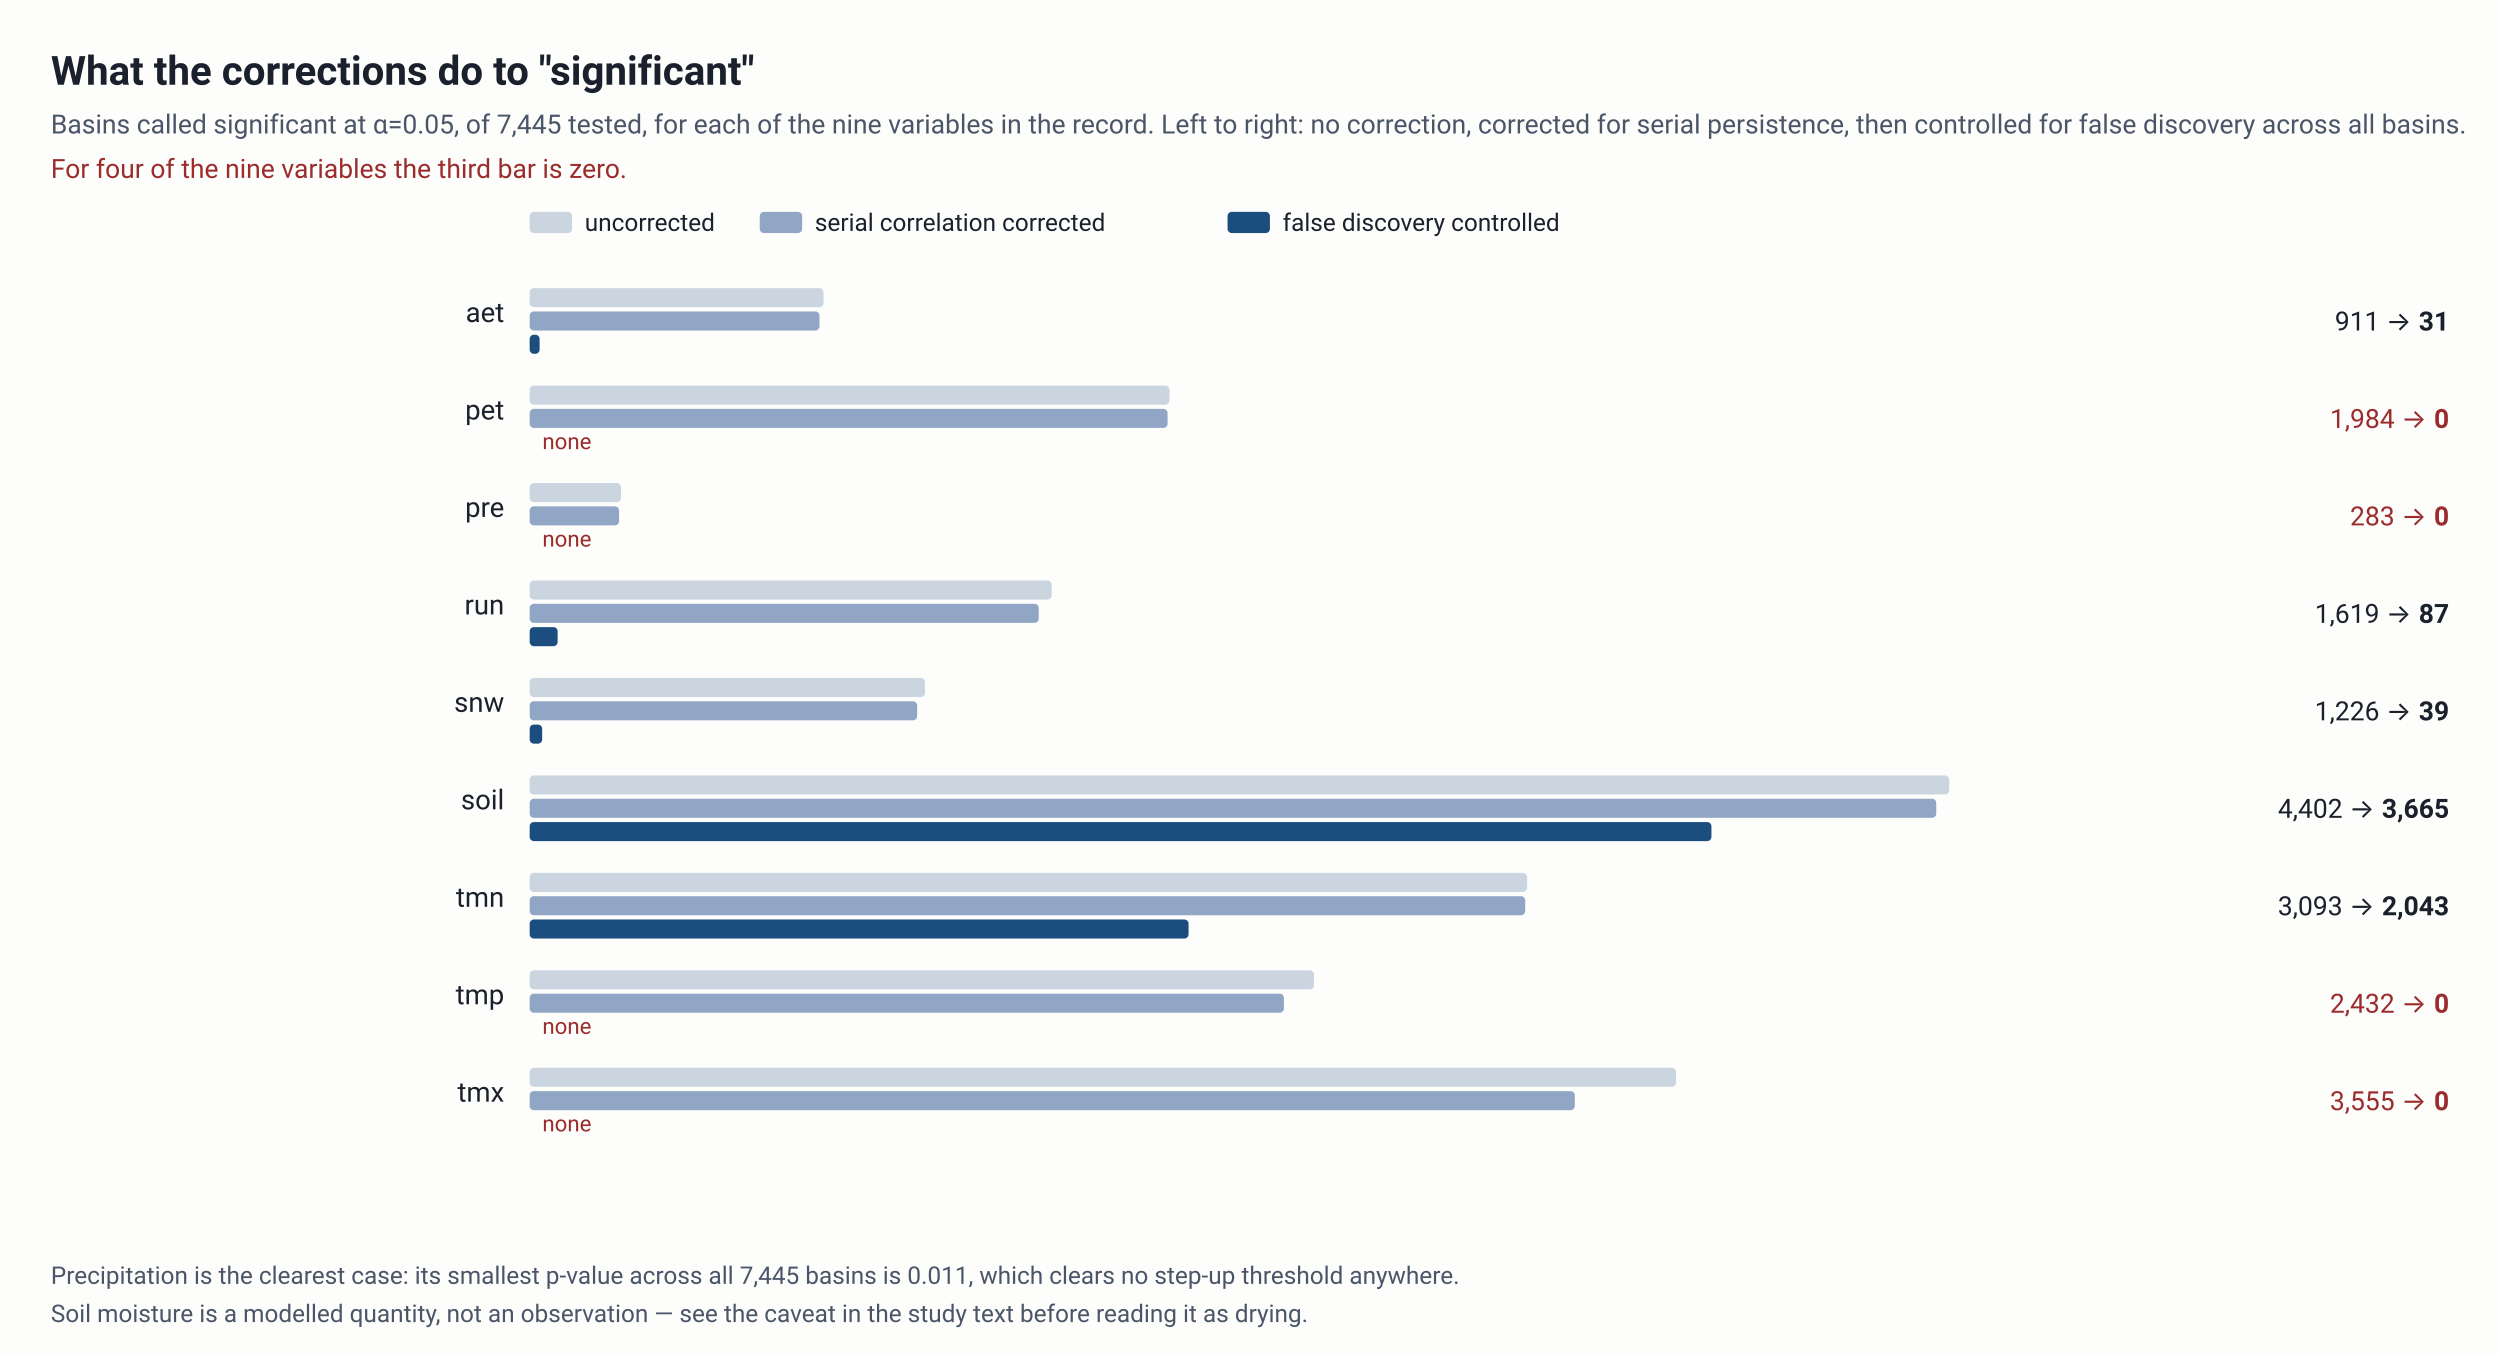
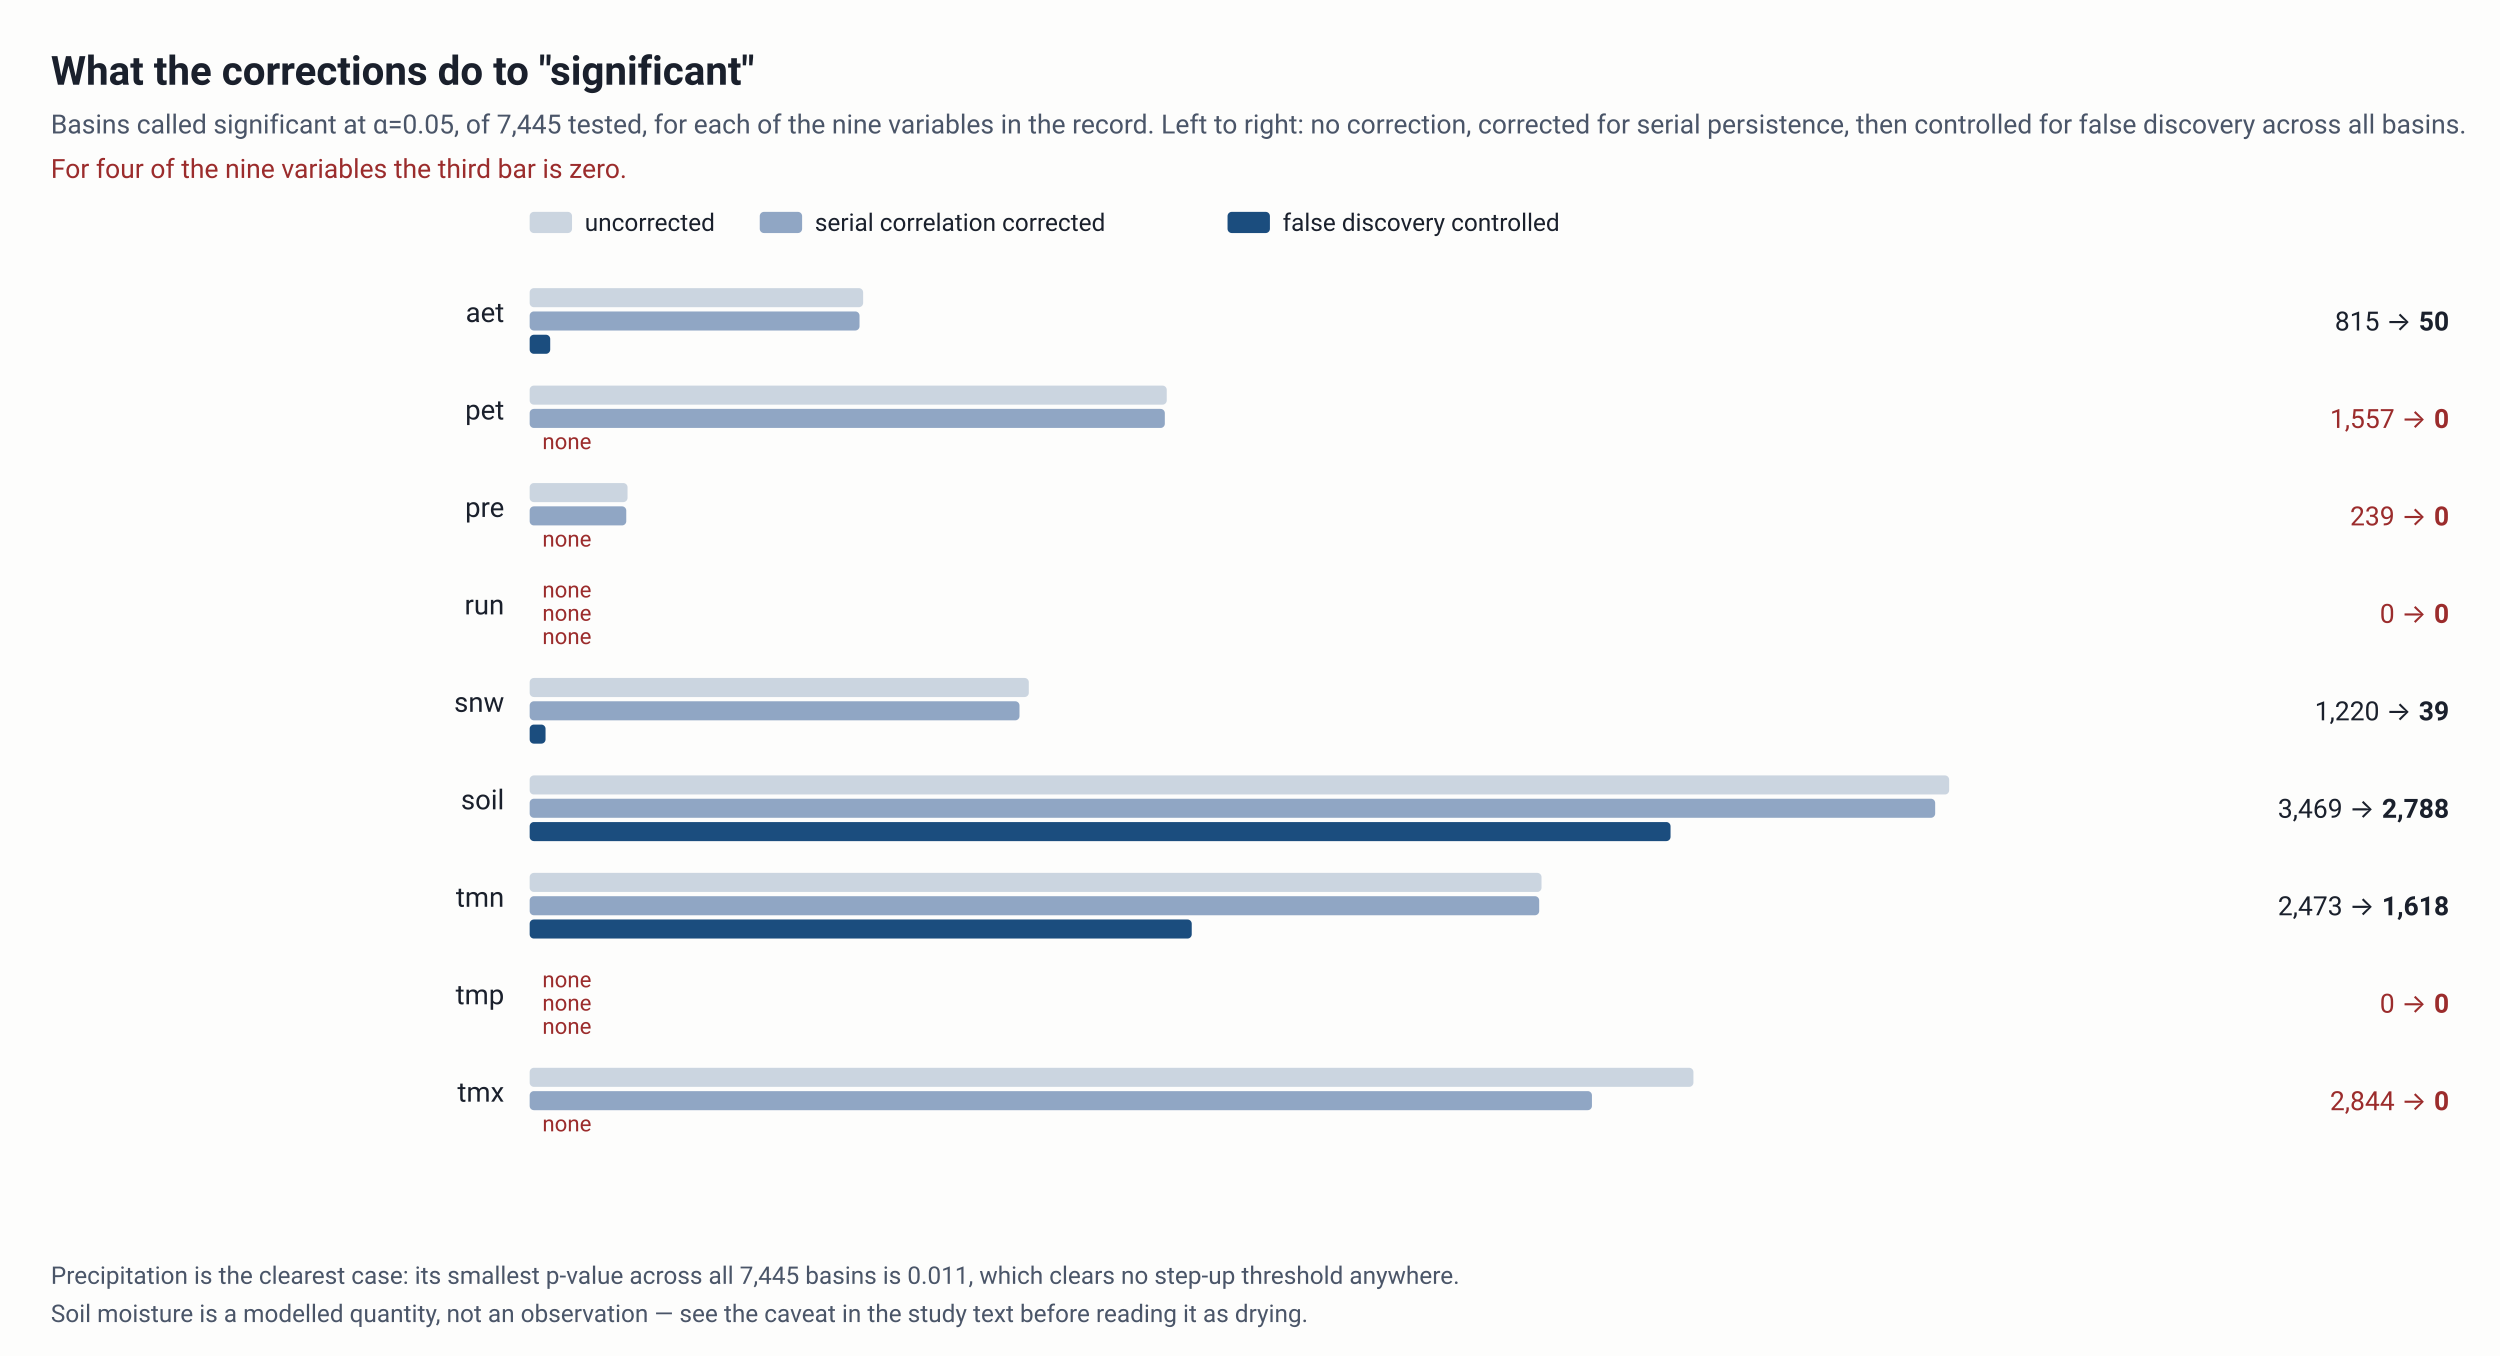
<svg xmlns="http://www.w3.org/2000/svg" viewBox="0 0 1180 640" font-family="system-ui, -apple-system, Segoe UI, Roboto, sans-serif">
  <rect width="1180" height="640" fill="#fdfdfc" />
  <text x="24" y="40" font-size="19" font-weight="650" fill="#1a202c">What the corrections do to "significant"</text>
  <text x="24" y="63" font-size="12.5" fill="#4a5568">Basins called significant at α=0.05, of 7,445 tested, for each of the nine variables in the record. Left to right: no correction, corrected for serial persistence, then controlled for false discovery across all basins.</text>
  <text x="24" y="84" font-size="12.5" fill="#9b2c2c">For four of the nine variables the third bar is zero.</text>
  <rect x="250" y="100" width="20" height="10" rx="2" fill="#cbd5e0" />
  <text x="276" y="109" font-size="11.5" fill="#1a202c">uncorrected</text>
  <rect x="358.6" y="100" width="20" height="10" rx="2" fill="#90a6c4" />
  <text x="384.6" y="109" font-size="11.5" fill="#1a202c">serial correlation corrected</text>
  <rect x="579.4" y="100" width="20" height="10" rx="2" fill="#1b4d7e" />
  <text x="605.4" y="109" font-size="11.5" fill="#1a202c">false discovery controlled</text>
  <text x="238" y="152" text-anchor="end" font-size="13" fill="#1a202c">aet</text>
-   <rect x="250" y="136.0" width="138.7" height="9" rx="2" fill="#cbd5e0" />
-   <rect x="250" y="147.0" width="136.8" height="9" rx="2" fill="#90a6c4" />
-   <rect x="250" y="158.0" width="4.7" height="9" rx="2" fill="#1b4d7e" />
-   <text x="1156" y="156" text-anchor="end" font-size="12.5" fill="#1a202c">911 → <tspan font-weight="650">31</tspan>
+   <rect x="250" y="136.0" width="157.4" height="9" rx="2" fill="#cbd5e0" />
+   <rect x="250" y="147.0" width="155.7" height="9" rx="2" fill="#90a6c4" />
+   <rect x="250" y="158.0" width="9.7" height="9" rx="2" fill="#1b4d7e" />
+   <text x="1156" y="156" text-anchor="end" font-size="12.5" fill="#1a202c">815 → <tspan font-weight="650">50</tspan>
  </text>
  <text x="238" y="198" text-anchor="end" font-size="13" fill="#1a202c">pet</text>
-   <rect x="250" y="182.0" width="302.0" height="9" rx="2" fill="#cbd5e0" />
-   <rect x="250" y="193.0" width="301.1" height="9" rx="2" fill="#90a6c4" />
+   <rect x="250" y="182.0" width="300.7" height="9" rx="2" fill="#cbd5e0" />
+   <rect x="250" y="193.0" width="299.8" height="9" rx="2" fill="#90a6c4" />
  <rect x="250" y="204.0" width="0.0" height="9" rx="2" fill="#1b4d7e" />
  <text x="256" y="212.0" font-size="10.5" fill="#9b2c2c">none</text>
-   <text x="1156" y="202" text-anchor="end" font-size="12.5" fill="#9b2c2c">1,984 → <tspan font-weight="650">0</tspan>
+   <text x="1156" y="202" text-anchor="end" font-size="12.5" fill="#9b2c2c">1,557 → <tspan font-weight="650">0</tspan>
  </text>
  <text x="238" y="244" text-anchor="end" font-size="13" fill="#1a202c">pre</text>
-   <rect x="250" y="228.0" width="43.1" height="9" rx="2" fill="#cbd5e0" />
-   <rect x="250" y="239.0" width="42.2" height="9" rx="2" fill="#90a6c4" />
+   <rect x="250" y="228.0" width="46.2" height="9" rx="2" fill="#cbd5e0" />
+   <rect x="250" y="239.0" width="45.6" height="9" rx="2" fill="#90a6c4" />
  <rect x="250" y="250.0" width="0.0" height="9" rx="2" fill="#1b4d7e" />
  <text x="256" y="258.0" font-size="10.5" fill="#9b2c2c">none</text>
-   <text x="1156" y="248" text-anchor="end" font-size="12.5" fill="#9b2c2c">283 → <tspan font-weight="650">0</tspan>
+   <text x="1156" y="248" text-anchor="end" font-size="12.5" fill="#9b2c2c">239 → <tspan font-weight="650">0</tspan>
  </text>
  <text x="238" y="290" text-anchor="end" font-size="13" fill="#1a202c">run</text>
-   <rect x="250" y="274.0" width="246.4" height="9" rx="2" fill="#cbd5e0" />
-   <rect x="250" y="285.0" width="240.3" height="9" rx="2" fill="#90a6c4" />
-   <rect x="250" y="296.0" width="13.2" height="9" rx="2" fill="#1b4d7e" />
-   <text x="1156" y="294" text-anchor="end" font-size="12.5" fill="#1a202c">1,619 → <tspan font-weight="650">87</tspan>
+   <rect x="250" y="274.0" width="0.0" height="9" rx="2" fill="#cbd5e0" />
+   <text x="256" y="282.0" font-size="10.5" fill="#9b2c2c">none</text>
+   <rect x="250" y="285.0" width="0.0" height="9" rx="2" fill="#90a6c4" />
+   <text x="256" y="293.0" font-size="10.5" fill="#9b2c2c">none</text>
+   <rect x="250" y="296.0" width="0.0" height="9" rx="2" fill="#1b4d7e" />
+   <text x="256" y="304.0" font-size="10.5" fill="#9b2c2c">none</text>
+   <text x="1156" y="294" text-anchor="end" font-size="12.5" fill="#9b2c2c">0 → <tspan font-weight="650">0</tspan>
  </text>
  <text x="238" y="336" text-anchor="end" font-size="13" fill="#1a202c">snw</text>
-   <rect x="250" y="320.0" width="186.6" height="9" rx="2" fill="#cbd5e0" />
-   <rect x="250" y="331.0" width="182.9" height="9" rx="2" fill="#90a6c4" />
-   <rect x="250" y="342.0" width="5.9" height="9" rx="2" fill="#1b4d7e" />
-   <text x="1156" y="340" text-anchor="end" font-size="12.5" fill="#1a202c">1,226 → <tspan font-weight="650">39</tspan>
+   <rect x="250" y="320.0" width="235.6" height="9" rx="2" fill="#cbd5e0" />
+   <rect x="250" y="331.0" width="231.2" height="9" rx="2" fill="#90a6c4" />
+   <rect x="250" y="342.0" width="7.5" height="9" rx="2" fill="#1b4d7e" />
+   <text x="1156" y="340" text-anchor="end" font-size="12.5" fill="#1a202c">1,220 → <tspan font-weight="650">39</tspan>
  </text>
  <text x="238" y="382" text-anchor="end" font-size="13" fill="#1a202c">soil</text>
  <rect x="250" y="366.0" width="670.0" height="9" rx="2" fill="#cbd5e0" />
-   <rect x="250" y="377.0" width="663.9" height="9" rx="2" fill="#90a6c4" />
-   <rect x="250" y="388.0" width="557.8" height="9" rx="2" fill="#1b4d7e" />
-   <text x="1156" y="386" text-anchor="end" font-size="12.5" fill="#1a202c">4,402 → <tspan font-weight="650">3,665</tspan>
+   <rect x="250" y="377.0" width="663.4" height="9" rx="2" fill="#90a6c4" />
+   <rect x="250" y="388.0" width="538.5" height="9" rx="2" fill="#1b4d7e" />
+   <text x="1156" y="386" text-anchor="end" font-size="12.5" fill="#1a202c">3,469 → <tspan font-weight="650">2,788</tspan>
  </text>
  <text x="238" y="428" text-anchor="end" font-size="13" fill="#1a202c">tmn</text>
-   <rect x="250" y="412.0" width="470.8" height="9" rx="2" fill="#cbd5e0" />
-   <rect x="250" y="423.0" width="469.9" height="9" rx="2" fill="#90a6c4" />
-   <rect x="250" y="434.0" width="311.0" height="9" rx="2" fill="#1b4d7e" />
-   <text x="1156" y="432" text-anchor="end" font-size="12.5" fill="#1a202c">3,093 → <tspan font-weight="650">2,043</tspan>
+   <rect x="250" y="412.0" width="477.6" height="9" rx="2" fill="#cbd5e0" />
+   <rect x="250" y="423.0" width="476.5" height="9" rx="2" fill="#90a6c4" />
+   <rect x="250" y="434.0" width="312.5" height="9" rx="2" fill="#1b4d7e" />
+   <text x="1156" y="432" text-anchor="end" font-size="12.5" fill="#1a202c">2,473 → <tspan font-weight="650">1,618</tspan>
  </text>
  <text x="238" y="474" text-anchor="end" font-size="13" fill="#1a202c">tmp</text>
-   <rect x="250" y="458.0" width="370.2" height="9" rx="2" fill="#cbd5e0" />
-   <rect x="250" y="469.0" width="356.0" height="9" rx="2" fill="#90a6c4" />
+   <rect x="250" y="458.0" width="0.0" height="9" rx="2" fill="#cbd5e0" />
+   <text x="256" y="466.0" font-size="10.5" fill="#9b2c2c">none</text>
+   <rect x="250" y="469.0" width="0.0" height="9" rx="2" fill="#90a6c4" />
+   <text x="256" y="477.0" font-size="10.5" fill="#9b2c2c">none</text>
  <rect x="250" y="480.0" width="0.0" height="9" rx="2" fill="#1b4d7e" />
  <text x="256" y="488.0" font-size="10.5" fill="#9b2c2c">none</text>
-   <text x="1156" y="478" text-anchor="end" font-size="12.5" fill="#9b2c2c">2,432 → <tspan font-weight="650">0</tspan>
+   <text x="1156" y="478" text-anchor="end" font-size="12.5" fill="#9b2c2c">0 → <tspan font-weight="650">0</tspan>
  </text>
  <text x="238" y="520" text-anchor="end" font-size="13" fill="#1a202c">tmx</text>
-   <rect x="250" y="504.0" width="541.1" height="9" rx="2" fill="#cbd5e0" />
-   <rect x="250" y="515.0" width="493.3" height="9" rx="2" fill="#90a6c4" />
+   <rect x="250" y="504.0" width="549.3" height="9" rx="2" fill="#cbd5e0" />
+   <rect x="250" y="515.0" width="501.4" height="9" rx="2" fill="#90a6c4" />
  <rect x="250" y="526.0" width="0.0" height="9" rx="2" fill="#1b4d7e" />
  <text x="256" y="534.0" font-size="10.5" fill="#9b2c2c">none</text>
-   <text x="1156" y="524" text-anchor="end" font-size="12.5" fill="#9b2c2c">3,555 → <tspan font-weight="650">0</tspan>
+   <text x="1156" y="524" text-anchor="end" font-size="12.5" fill="#9b2c2c">2,844 → <tspan font-weight="650">0</tspan>
  </text>
  <text x="24" y="606" font-size="11.5" fill="#4a5568">Precipitation is the clearest case: its smallest p-value across all 7,445 basins is 0.011, which clears no step-up threshold anywhere.</text>
  <text x="24" y="624" font-size="11.5" fill="#4a5568">Soil moisture is a modelled quantity, not an observation — see the caveat in the study text before reading it as drying.</text>
</svg>
